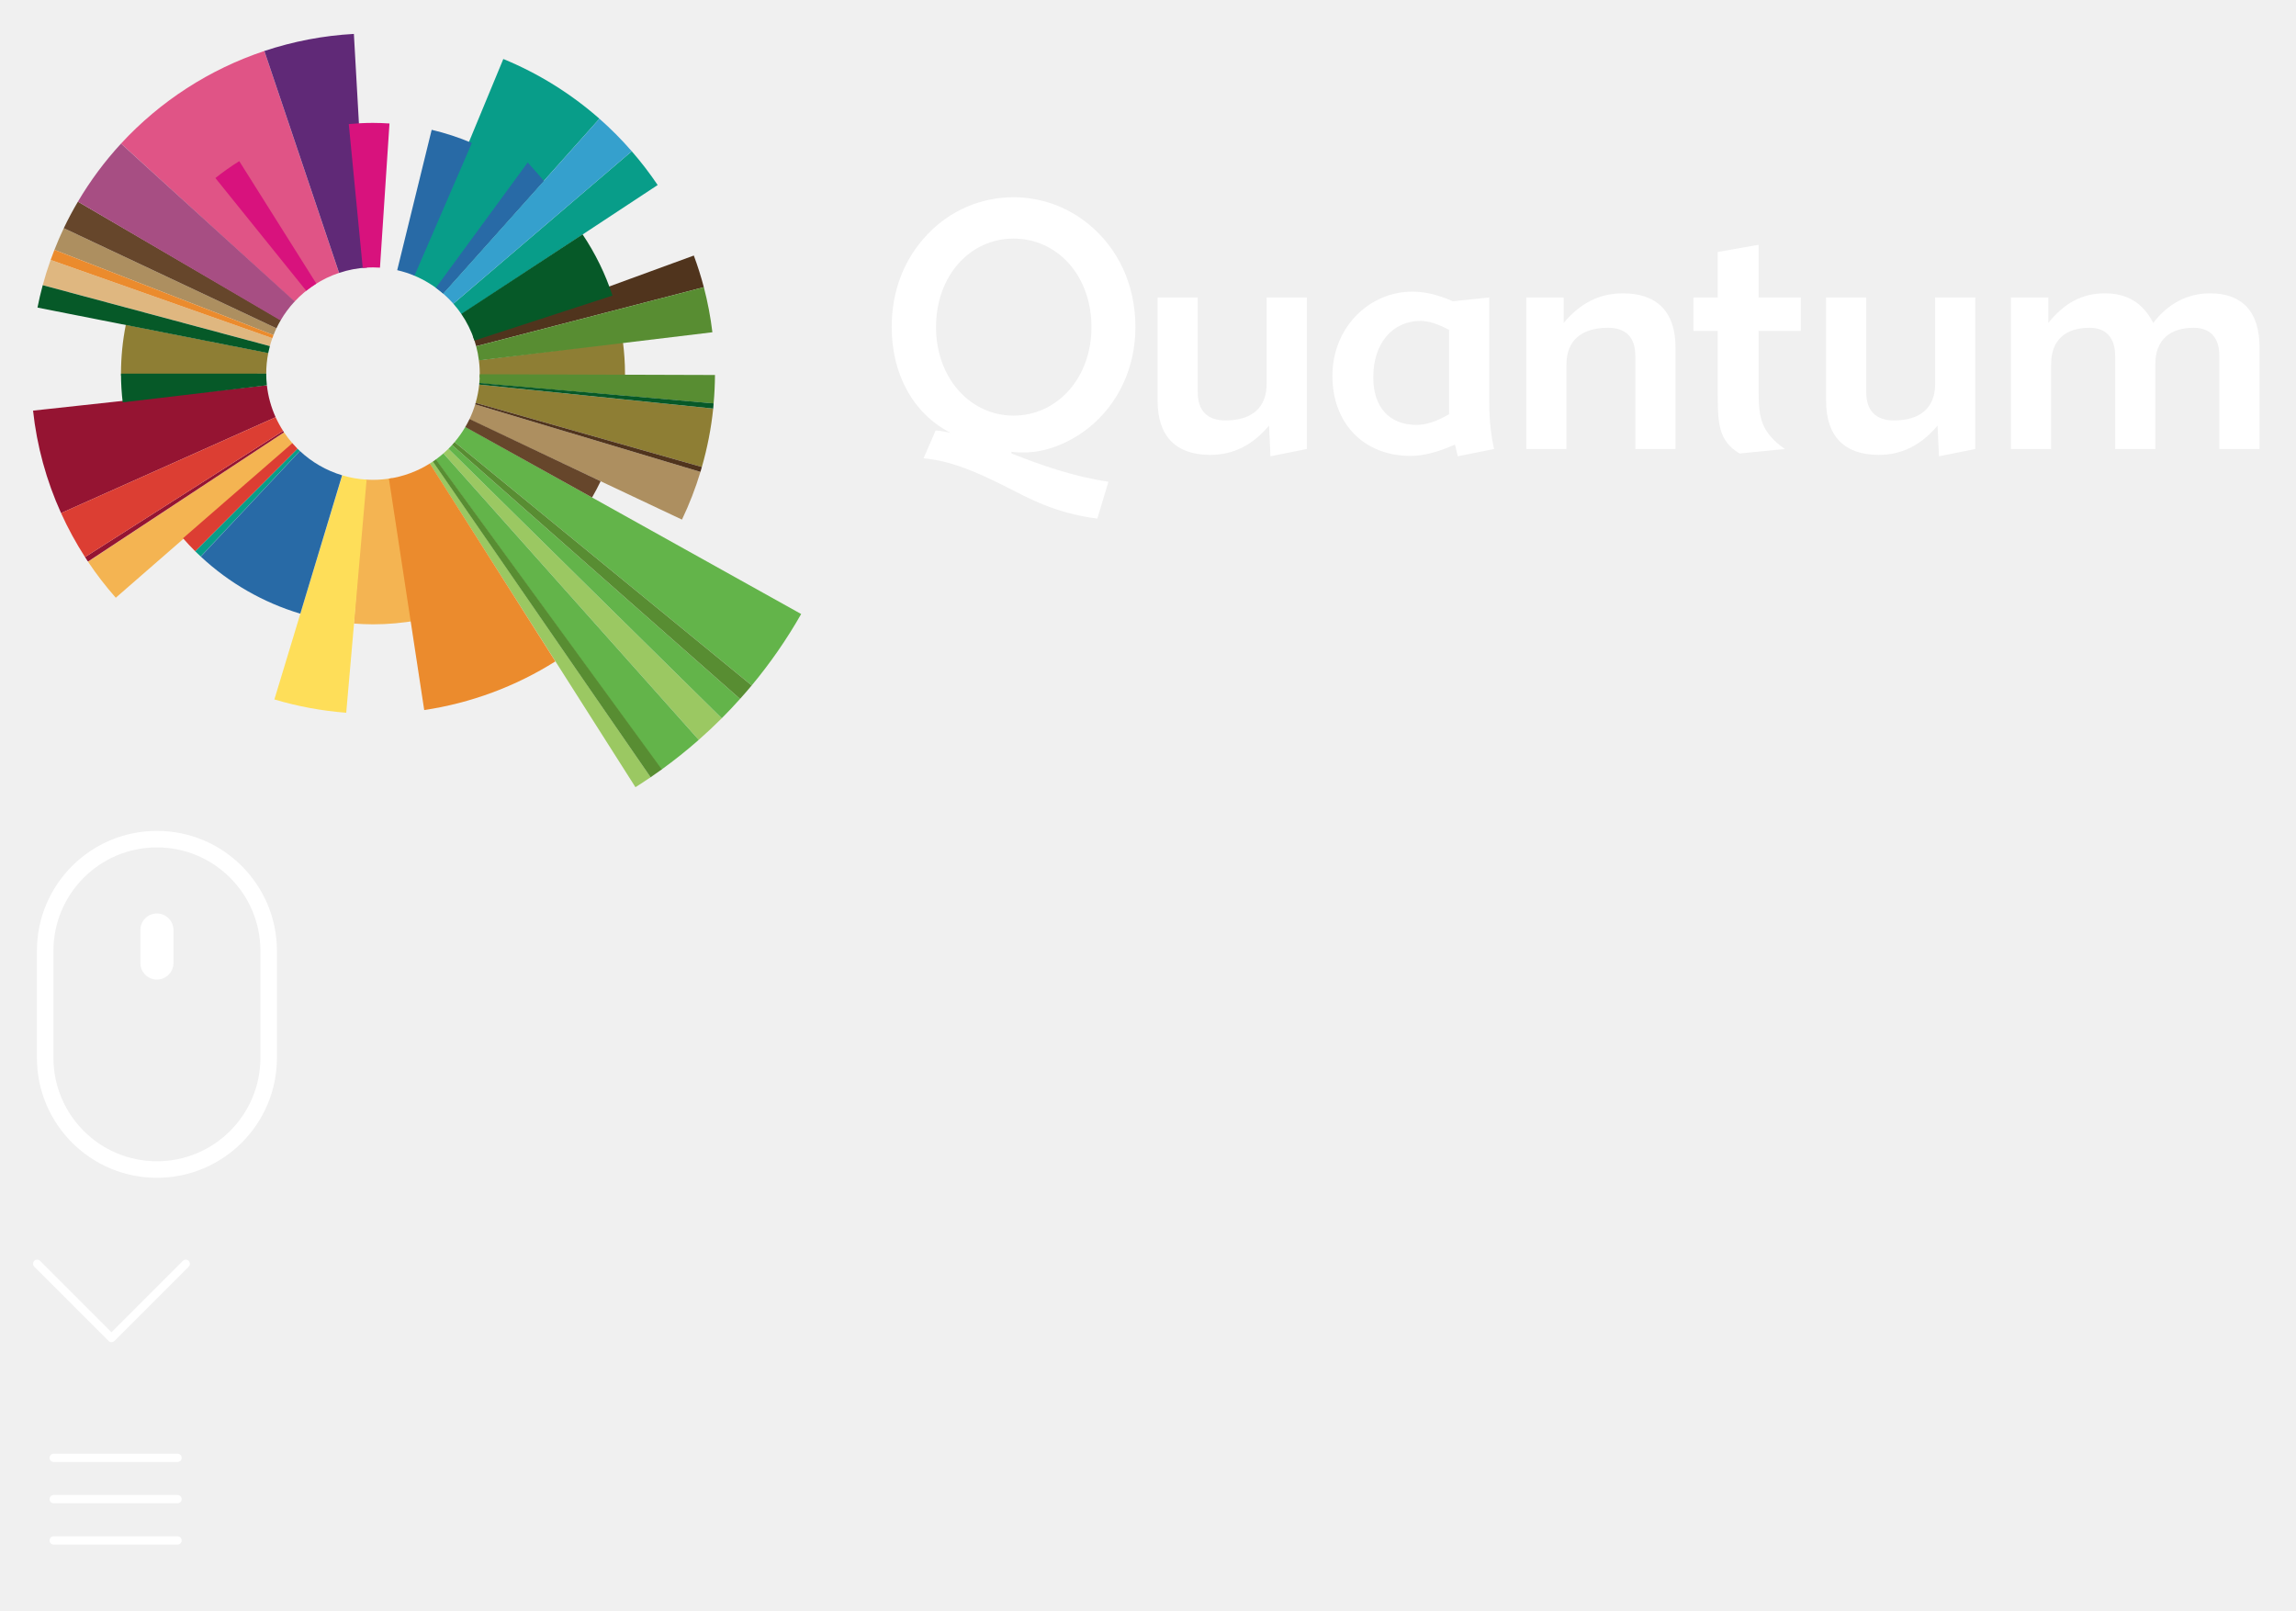
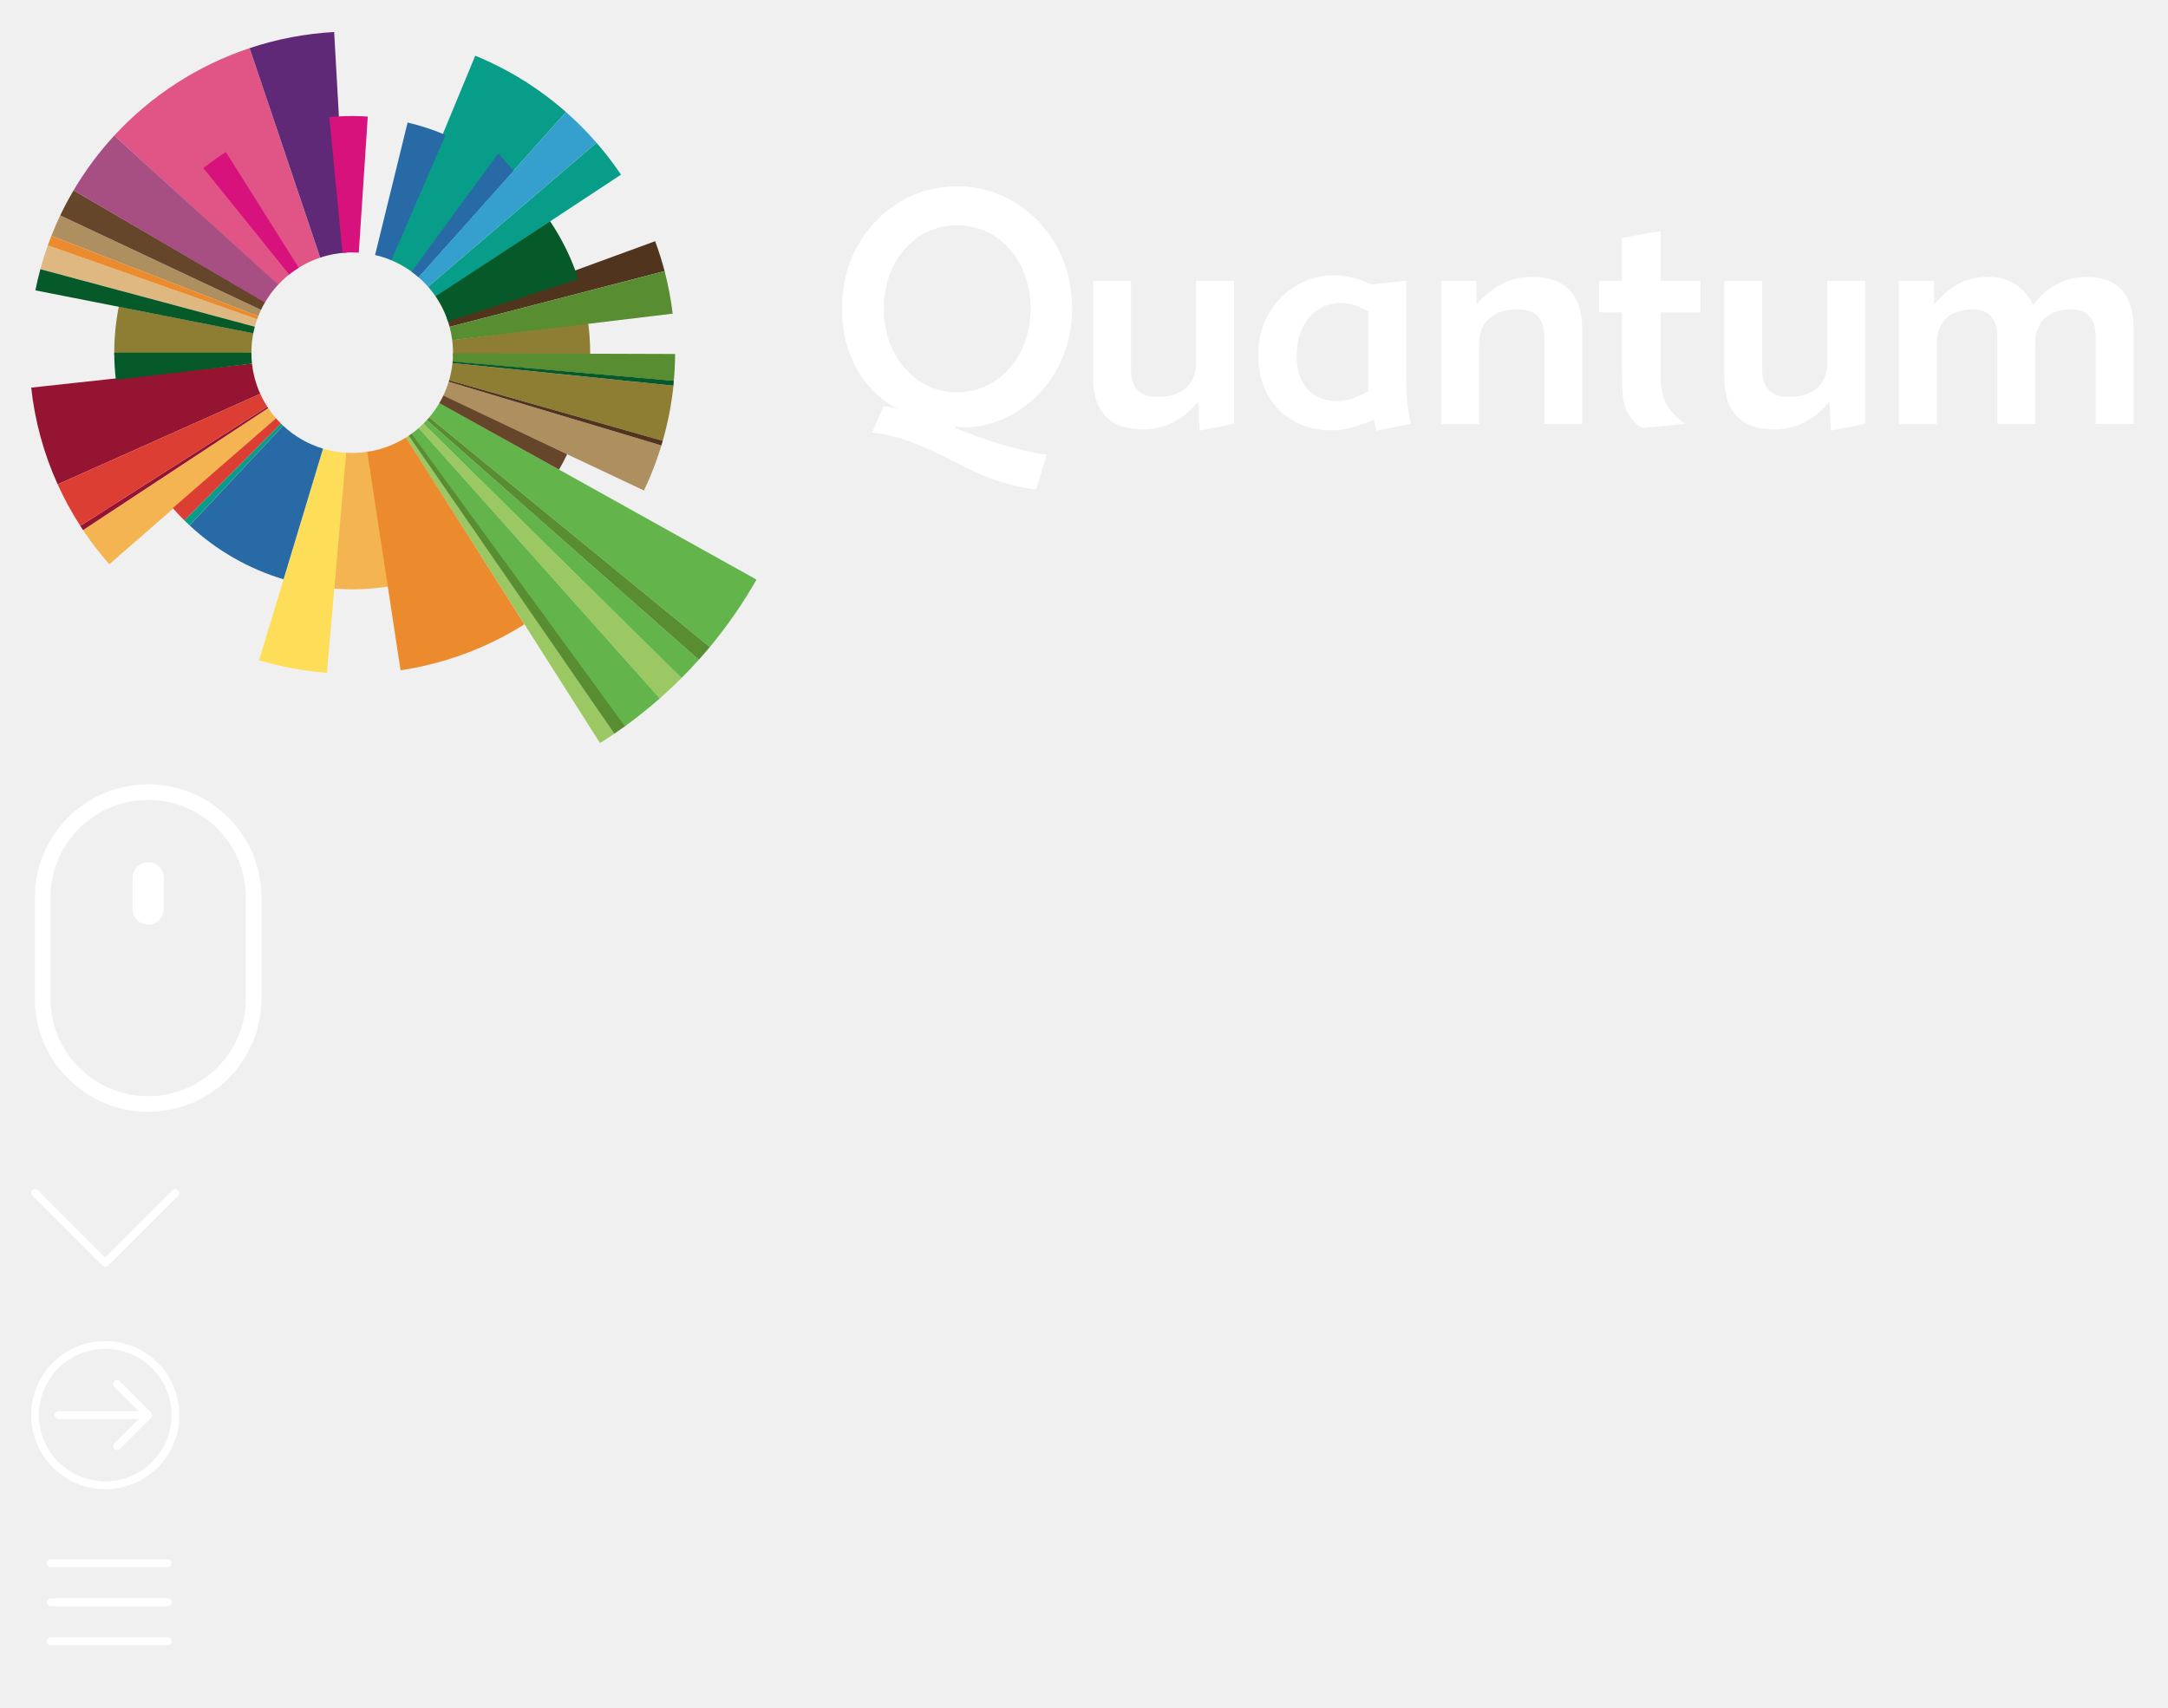
- <svg xmlns="http://www.w3.org/2000/svg" xmlns:xlink="http://www.w3.org/1999/xlink" height="195" width="278">
+ <svg xmlns="http://www.w3.org/2000/svg" xmlns:xlink="http://www.w3.org/1999/xlink" height="219" width="278">
  <svg height="92" width="270" x="4" y="4">
    <defs>
      <path id="a" d="M.007 21.412V.062H30.39v21.35H.007z" />
    </defs>
    <g fill="none" fill-rule="evenodd">
      <path d="M118.723 46.319c5.24 0 9.431-4.504 9.431-10.718 0-6.254-4.15-10.716-9.431-10.716-5.282 0-9.39 4.503-9.39 10.716 0 6.173 4.15 10.718 9.39 10.718zm-.964 8.59c-3.48-1.752-6.623-3.127-9.935-3.42l1.467-3.377c.587.042 1.216.167 1.803.292-4.485-2.294-7.126-7.047-7.126-12.803 0-4.42 1.509-8.256 4.317-11.216 2.767-2.92 6.498-4.504 10.438-4.504a14.27 14.27 0 0 1 8.97 3.17c3.689 2.96 5.785 7.422 5.785 12.55 0 4.922-2.096 9.383-5.743 12.26-2.473 1.919-5.24 2.92-7.755 2.92-.503 0-.964 0-1.509-.084v.208c3.73 1.46 7.504 2.794 11.738 3.42l-1.342 4.462c-5.198-.667-8.467-2.544-11.108-3.878zm23.264-22.893v11.467c0 2.252 1.174 3.42 3.353 3.42 3.103 0 4.989-1.46 4.989-4.421V32.016h4.862v18.347l-4.4.876-.169-3.711c-2.012 2.377-4.317 3.544-7.126 3.544-4.15 0-6.371-2.251-6.371-6.546v-12.51h4.862m30.433 3.919c-1.342-.708-2.474-1.084-3.438-1.084-3.354 0-5.742 2.627-5.742 6.84 0 3.627 1.97 5.754 5.239 5.754 1.132 0 2.431-.418 3.94-1.293V35.935zm.712 13.886c-2.054.918-3.815 1.376-5.366 1.376-5.742 0-9.473-4.002-9.473-9.674 0-5.963 4.527-10.216 9.683-10.216 1.593 0 3.186.416 4.904 1.167l4.402-.458v12.801c0 2.044.21 3.879.587 5.546l-4.402.876-.335-1.418zm8.635.542V32.016h4.527V35.1c2.012-2.418 4.36-3.586 7.168-3.586 4.15 0 6.372 2.252 6.372 6.547v12.301h-4.863V39.105c0-2.253-1.132-3.42-3.311-3.42-3.102 0-5.03 1.46-5.03 4.42v10.258h-4.863m23.181-14.303h-2.935v-4.044h2.935V26.51l4.946-.875v6.38h5.114v4.044h-5.114v6.882c0 3.46.125 5.254 3.185 7.422l-5.49.542c-2.516-1.5-2.641-3.627-2.641-7.046V36.06m17.982-4.044v11.467c0 2.252 1.173 3.42 3.353 3.42 3.103 0 4.989-1.46 4.989-4.421V32.016h4.862v18.347l-4.401.876-.168-3.711c-2.012 2.377-4.317 3.544-7.126 3.544-4.15 0-6.372-2.251-6.372-6.546v-12.51h4.863m30.139 18.347V39.105c0-2.21-1.09-3.42-3.102-3.42-2.892 0-4.653 1.46-4.653 4.42v10.258h-4.863V32.016h4.528V35.1c1.928-2.418 4.108-3.586 6.832-3.586 2.683 0 4.611 1.126 5.869 3.586 1.76-2.335 4.15-3.586 6.874-3.586 3.898 0 5.994 2.21 5.994 6.547v12.301h-4.862V39.105c0-2.21-1.09-3.42-3.102-3.42-2.892 0-4.653 1.46-4.653 4.42v10.258h-4.862" fill="#FFF" />
      <path fill="#089D89" d="M68.576 10.37a41.464 41.464 0 0 0-11.634-7.227l-10.852 26.2a12.94 12.94 0 0 1 3.568 2.202L68.576 10.37m7.053 8.031a41.5 41.5 0 0 0-3.137-4.088l-21.6 18.459c.355.404.688.828.991 1.274L75.63 18.401M32.02 50.327L19.632 62.74c.218.216.443.424.668.634l12.004-12.779c-.095-.089-.191-.176-.284-.268" />
      <path fill="#602977" d="M28.01 2.173l-.004.001L31.754 13.3 28.01 2.173" />
      <path fill="#B56C8E" d="M10.656 13.383c-.001 0-.002 0-.002.002l2.022 1.843-2.02-1.845" />
      <path fill="#9BC862" d="M72.94 91.306a59.5 59.5 0 0 0 1.841-1.207L48.43 51.87c-.131.089-.265.174-.4.258l24.91 39.178m-23.251-40.41l30.913 34.68a59.204 59.204 0 0 0 2.789-2.616L50.296 50.334c-.196.195-.4.38-.607.562" />
      <path fill="#065928" d="M10.653 41.396l.002.09 17.582-.148-.002-.09-17.582.148" />
      <path fill="#0072AD" d="M20.3 63.374a.435.435 0 0 0 .018.017l11.994-12.788-.008-.008L20.3 63.374" />
      <path fill="#693F17" d="M30.004 34.744c0 .002 0 .004-.002.005l.002-.005" />
      <path fill="#E05486" d="M37.052 29.042L28.006 2.174a41.458 41.458 0 0 0-17.35 11.209l2.02 1.845 18.976 17.298a12.937 12.937 0 0 1 5.4-3.484" />
      <path fill="#F4B452" d="M6.656 64.005a41.377 41.377 0 0 0 3.362 4.363l21.424-18.662a13.06 13.06 0 0 1-1.05-1.36L6.656 64.005m33.52-9.952l-1.333 17.439c.766.057 1.538.096 2.32.096 1.832 0 3.624-.17 5.368-.478l-3.088-17.22c-.74.132-1.502.203-2.28.203-.332 0-.66-.016-.987-.04" />
      <g transform="translate(0 42.58)">
        <mask id="b" fill="#fff">
          <use xlink:href="#a" />
        </mask>
        <path fill="#951432" d="M6.296 20.866c.117.182.232.366.352.546L30.39 5.762c-.038-.056-.073-.114-.11-.17L6.296 20.865M0 3.135a40.757 40.757 0 0 0 3.394 12.407L29.374 3.93a12.725 12.725 0 0 1-1.06-3.87L0 3.135" mask="url(#b)" />
      </g>
      <path fill="#DFB780" d="M2.13 27.469a39.78 39.78 0 0 0-.956 3.054L28.676 37.9c.088-.324.186-.641.297-.954L2.13 27.47" />
      <path fill="#AD8F60" d="M78.573 58.909a40.731 40.731 0 0 0 2.238-5.775l-27.274-8.175c-.19.622-.424 1.224-.701 1.803l25.737 12.147M3.723 23.624A40.628 40.628 0 0 0 2.59 26.25l26.527 10.317c.11-.279.225-.552.353-.82L3.723 23.624" />
      <path fill="#602977" d="M38.848.106A41.41 41.41 0 0 0 28.01 2.173l9.047 26.866a12.979 12.979 0 0 1 3.385-.645L38.848.106" />
      <path fill="#63B44A" d="M50.734 49.877a12.83 12.83 0 0 1-.438.457L83.39 82.96a59.06 59.06 0 0 0 2.214-2.344l-34.87-30.739m25.339 39.314a59.777 59.777 0 0 0 4.53-3.615l-30.914-34.68c-.3.262-.612.51-.937.745l27.321 37.55m10.944-10.205a59.34 59.34 0 0 0 5.988-8.647l-40.66-22.657a13.02 13.02 0 0 1-1.3 1.84l35.972 29.464" />
      <path fill="#8E7E34" d="M80.981 52.536a40.619 40.619 0 0 0 1.375-7.07l-28.335-2.9a12.741 12.741 0 0 1-.431 2.207l27.391 7.763m-52.5-13.803l-17.25-3.4a30.333 30.333 0 0 0-.581 5.9c0 .043.003.084.003.125l17.582-.11v-.014c0-.856.086-1.691.246-2.5m25.596 2.999l17.568.676c.015-.39.03-.781.03-1.175 0-1.294-.09-2.565-.249-3.816l-17.442 2.199a11.869 11.869 0 0 1 .093 2.116" />
      <path fill="#50341D" d="M80.81 53.134c.06-.198.114-.399.171-.598L53.59 44.773l-.053.187 27.274 8.174m.409-22.363a40.68 40.68 0 0 0-1.212-3.833l-26.74 9.78c.147.392.277.793.386 1.201l27.567-7.148" />
      <path fill="#DC3E33" d="M18.159 61.165c.475.54.962 1.069 1.473 1.575L32.02 50.327a13.143 13.143 0 0 1-.622-.672l-13.239 11.51M3.394 58.122a41.165 41.165 0 0 0 2.902 5.325L30.28 48.172a12.861 12.861 0 0 1-.906-1.661L3.394 58.12" />
      <path fill="#EB8B2D" d="M47.364 81.967a41.262 41.262 0 0 0 15.88-5.891l-15.197-23.96a12.885 12.885 0 0 1-4.957 1.835l4.274 28.016M2.59 26.25c-.16.404-.315.81-.46 1.219l26.843 9.478c.046-.128.094-.254.144-.38L2.59 26.25" />
      <path fill="#D8127D" d="M24.97 15.51a30.625 30.625 0 0 0-2.89 2.046l10.998 13.647c.39-.312.8-.601 1.224-.867L24.97 15.51m17.038 12.894l1.15-17.453a31.205 31.205 0 0 0-1.995-.072c-.99 0-1.968.052-2.933.143l1.69 17.412c.409-.038.823-.06 1.243-.06.283 0 .565.012.845.03" />
      <path fill="#66462B" d="M5.434 20.414a40.966 40.966 0 0 0-1.711 3.21L29.47 35.747c.163-.343.342-.677.533-1.003L5.434 20.414M52.85 46.732c-.157.33-.33.654-.516.97l15.352 8.529c.37-.643.72-1.3 1.041-1.971L52.85 46.732" />
      <path fill="#588D32" d="M82.404 44.845a41.3 41.3 0 0 0 .165-3.445l-28.481-.09c-.003.365-.02.727-.053 1.085l28.37 2.45m-.148-8.618a40.866 40.866 0 0 0-1.036-5.456l-27.567 7.148c.149.557.26 1.13.332 1.713l28.271-3.405m3.348 44.389a58.82 58.82 0 0 0 1.412-1.63L51.044 49.521c-.102.12-.204.24-.31.356l34.87 30.74m-9.471 8.532l-27.349-37.53c-.122.09-.246.178-.372.264l26.364 38.22c.457-.312.908-.63 1.357-.954" />
      <path fill="#FEDE59" d="M29.221 80.682a41.5 41.5 0 0 0 8.7 1.61l2.468-28.223a12.913 12.913 0 0 1-2.947-.52l-8.22 27.133" />
      <path fill="#A74E83" d="M12.676 15.228l-2.022-1.843a41.358 41.358 0 0 0-5.22 7.029L29.97 34.802a12.925 12.925 0 0 1 1.712-2.308L12.676 15.228" />
      <path fill="#065928" d="M82.356 45.465c.022-.208.03-.42.05-.628l-28.369-2.469-.016.197 28.335 2.9M1.173 30.527a40.95 40.95 0 0 0-.635 2.713l27.94 5.509c.056-.285.123-.566.196-.844-10.057-2.695-23.209-6.22-27.5-7.378m9.476 10.71c0 1.177.074 2.335.205 3.477l17.46-2.065c-.051-.463-.08-.934-.08-1.412H10.65m59.51-9.451a30.19 30.19 0 0 0-3.624-7.412l-14.683 9.63a12.78 12.78 0 0 1 1.594 3.226l16.713-5.444" />
      <path fill="#286AA6" d="M20.318 63.391A30.516 30.516 0 0 0 32.362 70.3l5.06-16.755a12.925 12.925 0 0 1-5.11-2.942L20.318 63.39m32.816-50.082a30.407 30.407 0 0 0-4.866-1.592L44.094 28.71c.721.167 1.42.389 2.09.67l6.95-16.072" />
      <path fill="#35A0CD" d="M49.658 31.545l.065.056c.414.365.804.756 1.17 1.17l21.6-18.458a41.473 41.473 0 0 0-3.913-3.94l-.004-.003-18.918 21.175" />
      <path fill="#286AA6" d="M49.658 31.545a12.92 12.92 0 0 0-.882-.702l11.122-15.18 1.96 2.231-12.2 13.65" />
    </g>
  </svg>
  <svg height="43" width="30" x="4" y="100">
    <g fill="none" fill-rule="evenodd">
      <rect width="27.062" height="40" x="1.469" y="1.596" stroke="#FFF" stroke-width="2" rx="13.531" />
      <rect width="4" height="8" x="13" y="10.596" fill="#FFF" rx="2" />
    </g>
  </svg>
  <svg height="20" width="20" x="4" y="147">
    <path fill="#fff" d="M0 6a.5.5 0 0 1 .853-.354l8.646 8.646 8.646-8.646a.5.5 0 0 1 .707.707l-9 9a.5.5 0 0 1-.707 0l-9-9a.498.498 0 0 1-.146-.354z" />
  </svg>
  <svg height="20" width="20" x="4" y="171">
+     <path fill="#fff" d="M16.218 3.782C14.424 1.988 12.038 1 9.5 1s-4.923.988-6.718 2.782S0 7.962 0 10.499s.988 4.923 2.782 6.718 4.18 2.782 6.718 2.782 4.923-.988 6.718-2.782S19 13.037 19 10.499s-.988-4.923-2.782-6.717zM9.5 19C4.813 19 1 15.187 1 10.5S4.813 2 9.5 2c4.687 0 8.5 3.813 8.5 8.5S14.187 19 9.5 19z" />
+     <path fill="#fff" d="M15.353 10.147l-4-4a.5.5 0 0 0-.707.707L13.793 10H3.5a.5.5 0 0 0 0 1h10.293l-3.146 3.147a.5.5 0 0 0 .706.706l4-4a.5.5 0 0 0 0-.707z" />
+   </svg>
+   <svg height="20" width="20" x="4" y="195">
    <path fill="#fff" d="M17.5 6h-15a.5.5 0 0 1 0-1h15a.5.5 0 0 1 0 1zm0 5h-15a.5.5 0 0 1 0-1h15a.5.5 0 0 1 0 1zm0 5h-15a.5.5 0 0 1 0-1h15a.5.5 0 0 1 0 1z" />
  </svg>
</svg>
